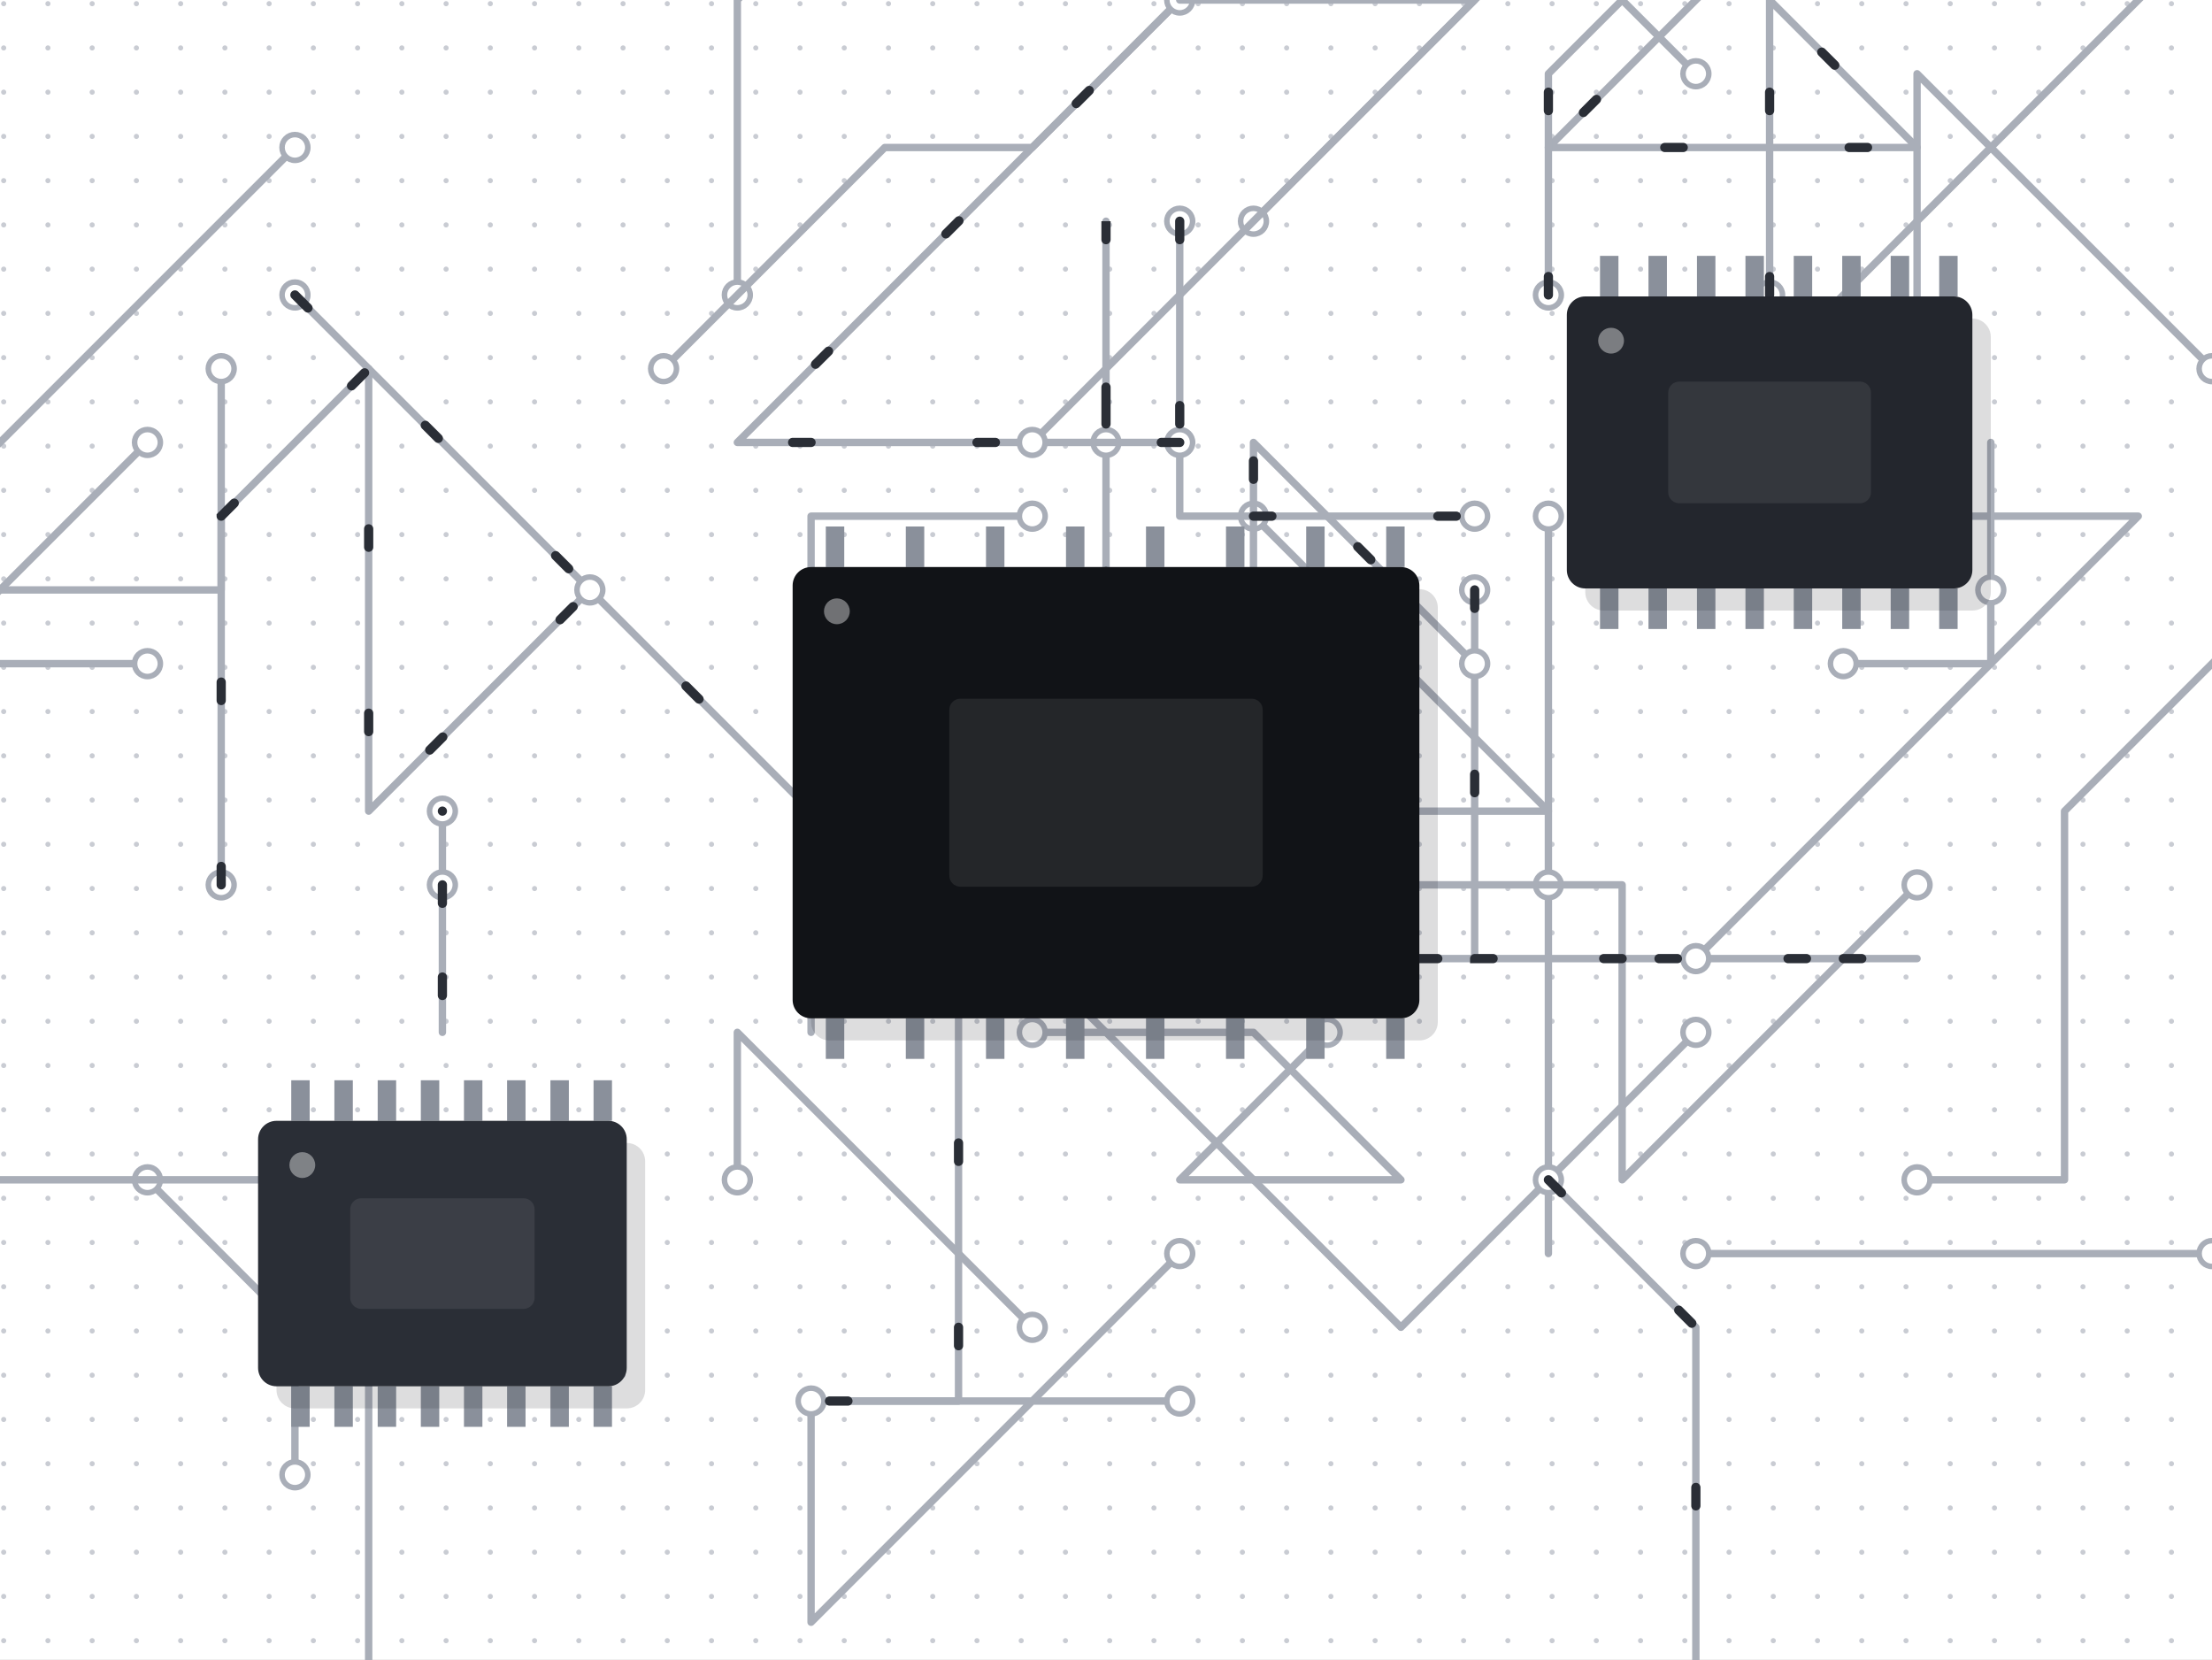
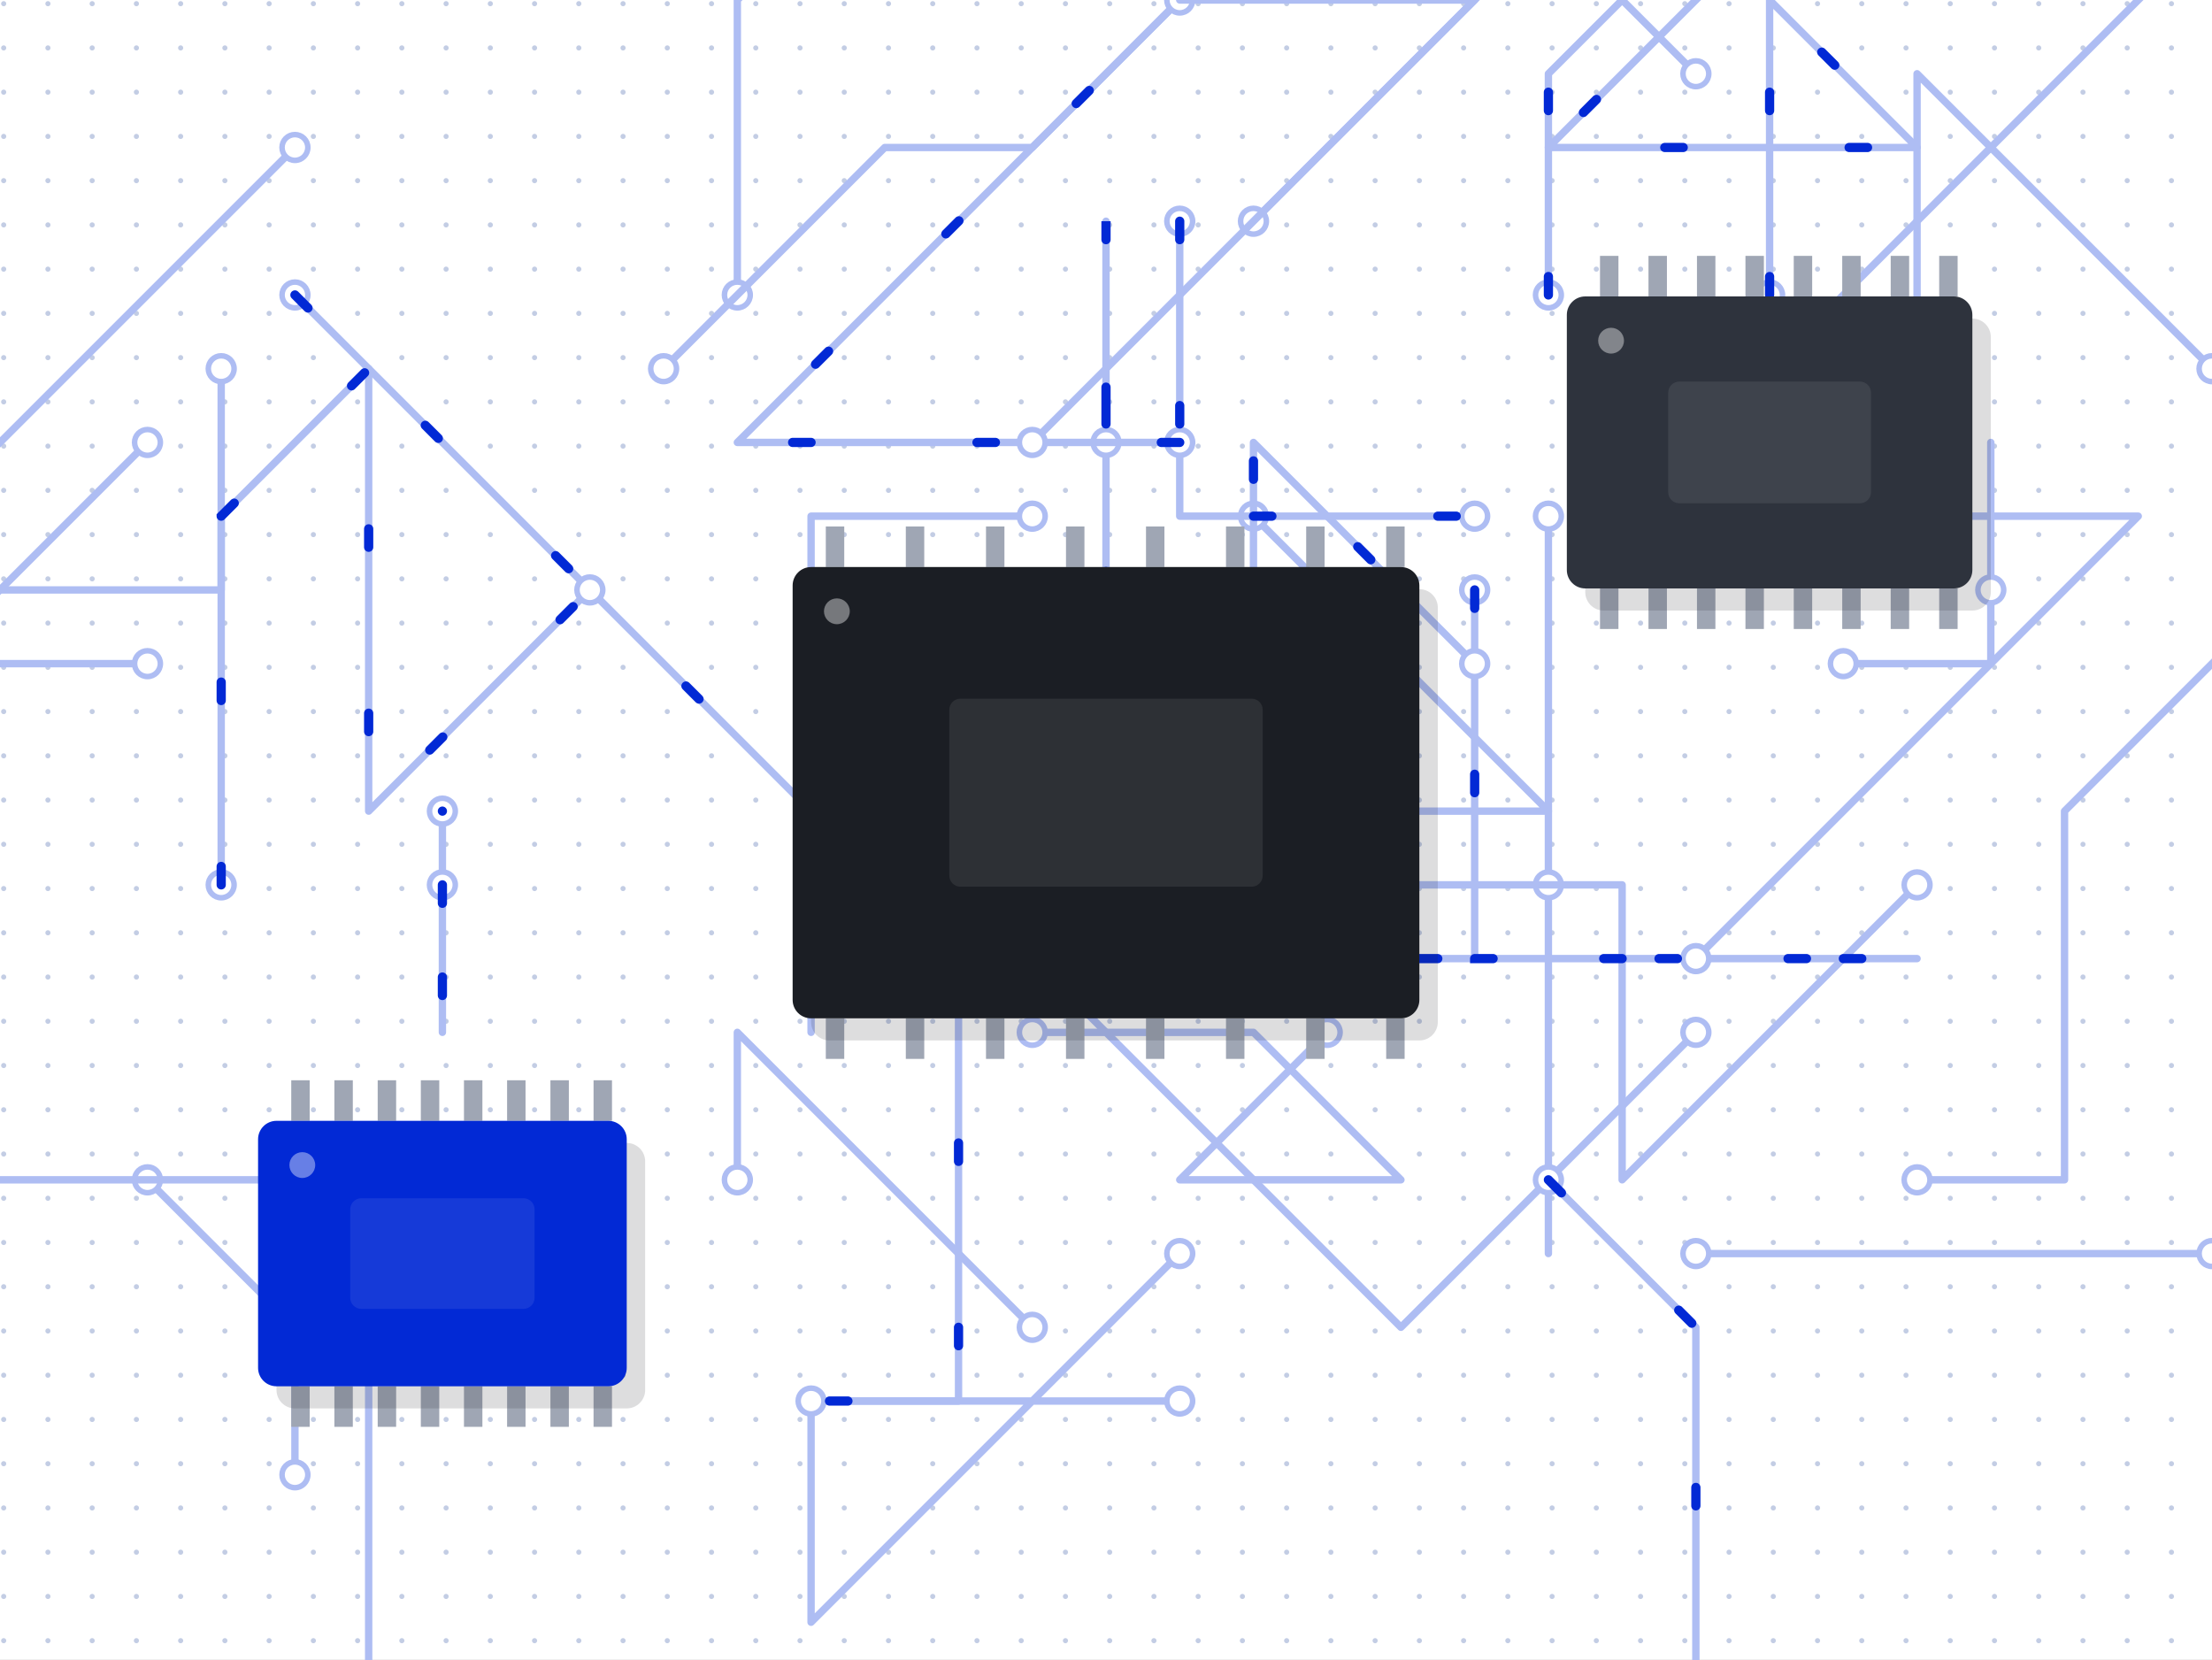
<svg xmlns="http://www.w3.org/2000/svg" viewBox="0 0 1200 900" width="1200" height="900" role="img" aria-label="Circuit board representing custom OEM and ODM manufacturing">
  <defs>
    <pattern id="dots" width="24" height="24" patternUnits="userSpaceOnUse">
-       <circle cx="2" cy="2" r="1.4" fill="#C9CCD3" />
+       <circle cx="2" cy="2" r="1.4" fill="#C3CDE4" />
    </pattern>
  </defs>
-   <rect width="1200" height="900" fill="#EEEFF2" />
+   <rect width="1200" height="900" fill="#ECF0F8" />
  <rect x="0" y="0" width="1200" height="900" rx="0" fill="#FFFFFF" />
  <rect width="1200" height="900" fill="url(#dots)" />
-   <g fill="none" stroke="#A9AEB8" stroke-width="4" stroke-linecap="round" stroke-linejoin="round">
+   <g fill="none" stroke="#AEBDF3" stroke-width="4" stroke-linecap="round" stroke-linejoin="round">
    <path d="M800 320 L800 520 L1040 520 L800 520 L640 520" />
-     <circle cx="800" cy="320" r="7" fill="#fff" stroke="#A9AEB8" stroke-width="3" />
-     <circle cx="640" cy="520" r="7" fill="#fff" stroke="#A9AEB8" stroke-width="3" />
+     <circle cx="800" cy="320" r="7" fill="#fff" stroke="#AEBDF3" stroke-width="3" />
+     <circle cx="640" cy="520" r="7" fill="#fff" stroke="#AEBDF3" stroke-width="3" />
    <path d="M1080 320 L1080 240 L1080 360 L1000 360" />
-     <circle cx="1080" cy="320" r="7" fill="#fff" stroke="#A9AEB8" stroke-width="3" />
-     <circle cx="1000" cy="360" r="7" fill="#fff" stroke="#A9AEB8" stroke-width="3" />
+     <circle cx="1080" cy="320" r="7" fill="#fff" stroke="#AEBDF3" stroke-width="3" />
+     <circle cx="1000" cy="360" r="7" fill="#fff" stroke="#AEBDF3" stroke-width="3" />
    <path d="M640 760 L440 760 L440 880 L640 680" />
-     <circle cx="640" cy="760" r="7" fill="#fff" stroke="#A9AEB8" stroke-width="3" />
-     <circle cx="640" cy="680" r="7" fill="#fff" stroke="#A9AEB8" stroke-width="3" />
+     <circle cx="640" cy="760" r="7" fill="#fff" stroke="#AEBDF3" stroke-width="3" />
+     <circle cx="640" cy="680" r="7" fill="#fff" stroke="#AEBDF3" stroke-width="3" />
    <path d="M600 320 L600 120 L600 240" />
-     <circle cx="600" cy="320" r="7" fill="#fff" stroke="#A9AEB8" stroke-width="3" />
-     <circle cx="600" cy="240" r="7" fill="#fff" stroke="#A9AEB8" stroke-width="3" />
+     <circle cx="600" cy="320" r="7" fill="#fff" stroke="#AEBDF3" stroke-width="3" />
+     <circle cx="600" cy="240" r="7" fill="#fff" stroke="#AEBDF3" stroke-width="3" />
    <path d="M840 480 L840 680 L840 560 L840 480 L840 280" />
-     <circle cx="840" cy="480" r="7" fill="#fff" stroke="#A9AEB8" stroke-width="3" />
-     <circle cx="840" cy="280" r="7" fill="#fff" stroke="#A9AEB8" stroke-width="3" />
+     <circle cx="840" cy="480" r="7" fill="#fff" stroke="#AEBDF3" stroke-width="3" />
+     <circle cx="840" cy="280" r="7" fill="#fff" stroke="#AEBDF3" stroke-width="3" />
    <path d="M80 640 L160 720 L160 800" />
-     <circle cx="80" cy="640" r="7" fill="#fff" stroke="#A9AEB8" stroke-width="3" />
-     <circle cx="160" cy="800" r="7" fill="#fff" stroke="#A9AEB8" stroke-width="3" />
+     <circle cx="80" cy="640" r="7" fill="#fff" stroke="#AEBDF3" stroke-width="3" />
+     <circle cx="160" cy="800" r="7" fill="#fff" stroke="#AEBDF3" stroke-width="3" />
    <path d="M520 520 L520 760 L440 760" />
-     <circle cx="520" cy="520" r="7" fill="#fff" stroke="#A9AEB8" stroke-width="3" />
-     <circle cx="440" cy="760" r="7" fill="#fff" stroke="#A9AEB8" stroke-width="3" />
+     <circle cx="520" cy="520" r="7" fill="#fff" stroke="#AEBDF3" stroke-width="3" />
+     <circle cx="440" cy="760" r="7" fill="#fff" stroke="#AEBDF3" stroke-width="3" />
    <path d="M400 160 L400 0 L640 -240" />
-     <circle cx="400" cy="160" r="7" fill="#fff" stroke="#A9AEB8" stroke-width="3" />
-     <circle cx="640" cy="-240" r="7" fill="#fff" stroke="#A9AEB8" stroke-width="3" />
+     <circle cx="400" cy="160" r="7" fill="#fff" stroke="#AEBDF3" stroke-width="3" />
+     <circle cx="640" cy="-240" r="7" fill="#fff" stroke="#AEBDF3" stroke-width="3" />
    <path d="M680 280 L840 440 L600 440 L680 360" />
-     <circle cx="680" cy="280" r="7" fill="#fff" stroke="#A9AEB8" stroke-width="3" />
-     <circle cx="680" cy="360" r="7" fill="#fff" stroke="#A9AEB8" stroke-width="3" />
+     <circle cx="680" cy="280" r="7" fill="#fff" stroke="#AEBDF3" stroke-width="3" />
+     <circle cx="680" cy="360" r="7" fill="#fff" stroke="#AEBDF3" stroke-width="3" />
    <path d="M160 160 L320 320 L520 520" />
-     <circle cx="160" cy="160" r="7" fill="#fff" stroke="#A9AEB8" stroke-width="3" />
-     <circle cx="520" cy="520" r="7" fill="#fff" stroke="#A9AEB8" stroke-width="3" />
+     <circle cx="160" cy="160" r="7" fill="#fff" stroke="#AEBDF3" stroke-width="3" />
+     <circle cx="520" cy="520" r="7" fill="#fff" stroke="#AEBDF3" stroke-width="3" />
    <path d="M200 640 L80 640 L-160 640 L-160 520 L-40 520" />
-     <circle cx="200" cy="640" r="7" fill="#fff" stroke="#A9AEB8" stroke-width="3" />
-     <circle cx="-40" cy="520" r="7" fill="#fff" stroke="#A9AEB8" stroke-width="3" />
+     <circle cx="200" cy="640" r="7" fill="#fff" stroke="#AEBDF3" stroke-width="3" />
+     <circle cx="-40" cy="520" r="7" fill="#fff" stroke="#AEBDF3" stroke-width="3" />
    <path d="M440 480 L520 480 L760 720 L920 560" />
-     <circle cx="440" cy="480" r="7" fill="#fff" stroke="#A9AEB8" stroke-width="3" />
-     <circle cx="920" cy="560" r="7" fill="#fff" stroke="#A9AEB8" stroke-width="3" />
+     <circle cx="440" cy="480" r="7" fill="#fff" stroke="#AEBDF3" stroke-width="3" />
+     <circle cx="920" cy="560" r="7" fill="#fff" stroke="#AEBDF3" stroke-width="3" />
    <path d="M640 120 L640 280 L800 280" />
-     <circle cx="640" cy="120" r="7" fill="#fff" stroke="#A9AEB8" stroke-width="3" />
-     <circle cx="800" cy="280" r="7" fill="#fff" stroke="#A9AEB8" stroke-width="3" />
+     <circle cx="640" cy="120" r="7" fill="#fff" stroke="#AEBDF3" stroke-width="3" />
+     <circle cx="800" cy="280" r="7" fill="#fff" stroke="#AEBDF3" stroke-width="3" />
    <path d="M400 640 L400 560 L560 720" />
-     <circle cx="400" cy="640" r="7" fill="#fff" stroke="#A9AEB8" stroke-width="3" />
-     <circle cx="560" cy="720" r="7" fill="#fff" stroke="#A9AEB8" stroke-width="3" />
+     <circle cx="400" cy="640" r="7" fill="#fff" stroke="#AEBDF3" stroke-width="3" />
+     <circle cx="560" cy="720" r="7" fill="#fff" stroke="#AEBDF3" stroke-width="3" />
    <path d="M360 200 L480 80 L560 80 L760 -120" />
-     <circle cx="360" cy="200" r="7" fill="#fff" stroke="#A9AEB8" stroke-width="3" />
-     <circle cx="760" cy="-120" r="7" fill="#fff" stroke="#A9AEB8" stroke-width="3" />
+     <circle cx="360" cy="200" r="7" fill="#fff" stroke="#AEBDF3" stroke-width="3" />
+     <circle cx="760" cy="-120" r="7" fill="#fff" stroke="#AEBDF3" stroke-width="3" />
    <path d="M840 640 L920 720 L920 840 L920 1040 L1040 920" />
-     <circle cx="840" cy="640" r="7" fill="#fff" stroke="#A9AEB8" stroke-width="3" />
-     <circle cx="1040" cy="920" r="7" fill="#fff" stroke="#A9AEB8" stroke-width="3" />
+     <circle cx="840" cy="640" r="7" fill="#fff" stroke="#AEBDF3" stroke-width="3" />
+     <circle cx="1040" cy="920" r="7" fill="#fff" stroke="#AEBDF3" stroke-width="3" />
    <path d="M760 480 L880 480 L880 640 L1040 480" />
-     <circle cx="760" cy="480" r="7" fill="#fff" stroke="#A9AEB8" stroke-width="3" />
-     <circle cx="1040" cy="480" r="7" fill="#fff" stroke="#A9AEB8" stroke-width="3" />
+     <circle cx="760" cy="480" r="7" fill="#fff" stroke="#AEBDF3" stroke-width="3" />
+     <circle cx="1040" cy="480" r="7" fill="#fff" stroke="#AEBDF3" stroke-width="3" />
    <path d="M560 560 L680 560 L760 640 L640 640 L720 560" />
-     <circle cx="560" cy="560" r="7" fill="#fff" stroke="#A9AEB8" stroke-width="3" />
-     <circle cx="720" cy="560" r="7" fill="#fff" stroke="#A9AEB8" stroke-width="3" />
+     <circle cx="560" cy="560" r="7" fill="#fff" stroke="#AEBDF3" stroke-width="3" />
+     <circle cx="720" cy="560" r="7" fill="#fff" stroke="#AEBDF3" stroke-width="3" />
    <path d="M240 480 L240 560 L240 440" />
-     <circle cx="240" cy="480" r="7" fill="#fff" stroke="#A9AEB8" stroke-width="3" />
-     <circle cx="240" cy="440" r="7" fill="#fff" stroke="#A9AEB8" stroke-width="3" />
+     <circle cx="240" cy="480" r="7" fill="#fff" stroke="#AEBDF3" stroke-width="3" />
+     <circle cx="240" cy="440" r="7" fill="#fff" stroke="#AEBDF3" stroke-width="3" />
    <path d="M920 520 L1160 280 L1040 280 L1040 40 L1200 200" />
-     <circle cx="920" cy="520" r="7" fill="#fff" stroke="#A9AEB8" stroke-width="3" />
-     <circle cx="1200" cy="200" r="7" fill="#fff" stroke="#A9AEB8" stroke-width="3" />
+     <circle cx="920" cy="520" r="7" fill="#fff" stroke="#AEBDF3" stroke-width="3" />
+     <circle cx="1200" cy="200" r="7" fill="#fff" stroke="#AEBDF3" stroke-width="3" />
    <path d="M440 440 L440 560 L440 440 L440 280 L560 280" />
-     <circle cx="440" cy="440" r="7" fill="#fff" stroke="#A9AEB8" stroke-width="3" />
-     <circle cx="560" cy="280" r="7" fill="#fff" stroke="#A9AEB8" stroke-width="3" />
+     <circle cx="440" cy="440" r="7" fill="#fff" stroke="#AEBDF3" stroke-width="3" />
+     <circle cx="560" cy="280" r="7" fill="#fff" stroke="#AEBDF3" stroke-width="3" />
    <path d="M120 480 L120 280 L200 200 L200 440 L320 320" />
-     <circle cx="120" cy="480" r="7" fill="#fff" stroke="#A9AEB8" stroke-width="3" />
-     <circle cx="320" cy="320" r="7" fill="#fff" stroke="#A9AEB8" stroke-width="3" />
+     <circle cx="120" cy="480" r="7" fill="#fff" stroke="#AEBDF3" stroke-width="3" />
+     <circle cx="320" cy="320" r="7" fill="#fff" stroke="#AEBDF3" stroke-width="3" />
    <path d="M1040 640 L1120 640 L1120 440 L1280 280 L1400 400" />
-     <circle cx="1040" cy="640" r="7" fill="#fff" stroke="#A9AEB8" stroke-width="3" />
-     <circle cx="1400" cy="400" r="7" fill="#fff" stroke="#A9AEB8" stroke-width="3" />
+     <circle cx="1040" cy="640" r="7" fill="#fff" stroke="#AEBDF3" stroke-width="3" />
+     <circle cx="1400" cy="400" r="7" fill="#fff" stroke="#AEBDF3" stroke-width="3" />
    <path d="M680 120 L840 -40 L920 40" />
-     <circle cx="680" cy="120" r="7" fill="#fff" stroke="#A9AEB8" stroke-width="3" />
-     <circle cx="920" cy="40" r="7" fill="#fff" stroke="#A9AEB8" stroke-width="3" />
+     <circle cx="680" cy="120" r="7" fill="#fff" stroke="#AEBDF3" stroke-width="3" />
+     <circle cx="920" cy="40" r="7" fill="#fff" stroke="#AEBDF3" stroke-width="3" />
    <path d="M960 160 L960 0 L1040 80 L840 80 L1040 -120" />
-     <circle cx="960" cy="160" r="7" fill="#fff" stroke="#A9AEB8" stroke-width="3" />
-     <circle cx="1040" cy="-120" r="7" fill="#fff" stroke="#A9AEB8" stroke-width="3" />
+     <circle cx="960" cy="160" r="7" fill="#fff" stroke="#AEBDF3" stroke-width="3" />
+     <circle cx="1040" cy="-120" r="7" fill="#fff" stroke="#AEBDF3" stroke-width="3" />
    <path d="M80 360 L-160 360 L-40 360 L80 240" />
-     <circle cx="80" cy="360" r="7" fill="#fff" stroke="#A9AEB8" stroke-width="3" />
-     <circle cx="80" cy="240" r="7" fill="#fff" stroke="#A9AEB8" stroke-width="3" />
+     <circle cx="80" cy="360" r="7" fill="#fff" stroke="#AEBDF3" stroke-width="3" />
+     <circle cx="80" cy="240" r="7" fill="#fff" stroke="#AEBDF3" stroke-width="3" />
    <path d="M880 280 L1120 40 L1240 -80" />
-     <circle cx="880" cy="280" r="7" fill="#fff" stroke="#A9AEB8" stroke-width="3" />
-     <circle cx="1240" cy="-80" r="7" fill="#fff" stroke="#A9AEB8" stroke-width="3" />
+     <circle cx="880" cy="280" r="7" fill="#fff" stroke="#AEBDF3" stroke-width="3" />
+     <circle cx="1240" cy="-80" r="7" fill="#fff" stroke="#AEBDF3" stroke-width="3" />
    <path d="M640 240 L400 240 L640 0" />
-     <circle cx="640" cy="240" r="7" fill="#fff" stroke="#A9AEB8" stroke-width="3" />
-     <circle cx="640" cy="0" r="7" fill="#fff" stroke="#A9AEB8" stroke-width="3" />
+     <circle cx="640" cy="240" r="7" fill="#fff" stroke="#AEBDF3" stroke-width="3" />
+     <circle cx="640" cy="0" r="7" fill="#fff" stroke="#AEBDF3" stroke-width="3" />
    <path d="M200 720 L200 960 L-40 960" />
-     <circle cx="200" cy="720" r="7" fill="#fff" stroke="#A9AEB8" stroke-width="3" />
-     <circle cx="-40" cy="960" r="7" fill="#fff" stroke="#A9AEB8" stroke-width="3" />
+     <circle cx="200" cy="720" r="7" fill="#fff" stroke="#AEBDF3" stroke-width="3" />
+     <circle cx="-40" cy="960" r="7" fill="#fff" stroke="#AEBDF3" stroke-width="3" />
    <path d="M920 680 L1000 680 L1200 680" />
-     <circle cx="920" cy="680" r="7" fill="#fff" stroke="#A9AEB8" stroke-width="3" />
-     <circle cx="1200" cy="680" r="7" fill="#fff" stroke="#A9AEB8" stroke-width="3" />
+     <circle cx="920" cy="680" r="7" fill="#fff" stroke="#AEBDF3" stroke-width="3" />
+     <circle cx="1200" cy="680" r="7" fill="#fff" stroke="#AEBDF3" stroke-width="3" />
    <path d="M840 160 L840 40 L920 -40 L1080 -40" />
-     <circle cx="840" cy="160" r="7" fill="#fff" stroke="#A9AEB8" stroke-width="3" />
-     <circle cx="1080" cy="-40" r="7" fill="#fff" stroke="#A9AEB8" stroke-width="3" />
+     <circle cx="840" cy="160" r="7" fill="#fff" stroke="#AEBDF3" stroke-width="3" />
+     <circle cx="1080" cy="-40" r="7" fill="#fff" stroke="#AEBDF3" stroke-width="3" />
    <path d="M120 200 L120 320 L-80 320 L160 80" />
-     <circle cx="120" cy="200" r="7" fill="#fff" stroke="#A9AEB8" stroke-width="3" />
-     <circle cx="160" cy="80" r="7" fill="#fff" stroke="#A9AEB8" stroke-width="3" />
+     <circle cx="120" cy="200" r="7" fill="#fff" stroke="#AEBDF3" stroke-width="3" />
+     <circle cx="160" cy="80" r="7" fill="#fff" stroke="#AEBDF3" stroke-width="3" />
    <path d="M560 240 L720 80 L800 0 L640 0 L640 -120" />
-     <circle cx="560" cy="240" r="7" fill="#fff" stroke="#A9AEB8" stroke-width="3" />
-     <circle cx="640" cy="-120" r="7" fill="#fff" stroke="#A9AEB8" stroke-width="3" />
+     <circle cx="560" cy="240" r="7" fill="#fff" stroke="#AEBDF3" stroke-width="3" />
+     <circle cx="640" cy="-120" r="7" fill="#fff" stroke="#AEBDF3" stroke-width="3" />
    <path d="M680 360 L680 240 L800 360" />
-     <circle cx="680" cy="360" r="7" fill="#fff" stroke="#A9AEB8" stroke-width="3" />
-     <circle cx="800" cy="360" r="7" fill="#fff" stroke="#A9AEB8" stroke-width="3" />
+     <circle cx="680" cy="360" r="7" fill="#fff" stroke="#AEBDF3" stroke-width="3" />
+     <circle cx="800" cy="360" r="7" fill="#fff" stroke="#AEBDF3" stroke-width="3" />
  </g>
-   <g fill="none" stroke="#2A2E36" stroke-width="5" stroke-linecap="round">
+   <g fill="none" stroke="#0229D5" stroke-width="5" stroke-linecap="round">
    <path d="M800 320 L800 520 L1040 520 L800 520 L640 520" pathLength="100" stroke-dasharray="10 90">
      <animate attributeName="stroke-dashoffset" from="100" to="0" dur="3.471s" repeatCount="indefinite" />
    </path>
    <path d="M600 320 L600 120 L600 240" pathLength="100" stroke-dasharray="10 90">
      <animate attributeName="stroke-dashoffset" from="100" to="0" dur="2.722s" repeatCount="indefinite" />
    </path>
    <path d="M520 520 L520 760 L440 760" pathLength="100" stroke-dasharray="10 90">
      <animate attributeName="stroke-dashoffset" from="100" to="0" dur="3.364s" repeatCount="indefinite" />
    </path>
    <path d="M160 160 L320 320 L520 520" pathLength="100" stroke-dasharray="10 90">
      <animate attributeName="stroke-dashoffset" from="100" to="0" dur="4.177s" repeatCount="indefinite" />
    </path>
    <path d="M640 120 L640 280 L800 280" pathLength="100" stroke-dasharray="10 90">
      <animate attributeName="stroke-dashoffset" from="100" to="0" dur="4.375s" repeatCount="indefinite" />
    </path>
    <path d="M840 640 L920 720 L920 840 L920 1040 L1040 920" pathLength="100" stroke-dasharray="10 90">
      <animate attributeName="stroke-dashoffset" from="100" to="0" dur="3.605s" repeatCount="indefinite" />
    </path>
    <path d="M240 480 L240 560 L240 440" pathLength="100" stroke-dasharray="10 90">
      <animate attributeName="stroke-dashoffset" from="100" to="0" dur="3.853s" repeatCount="indefinite" />
    </path>
    <path d="M120 480 L120 280 L200 200 L200 440 L320 320" pathLength="100" stroke-dasharray="10 90">
      <animate attributeName="stroke-dashoffset" from="100" to="0" dur="4.402s" repeatCount="indefinite" />
    </path>
    <path d="M960 160 L960 0 L1040 80 L840 80 L1040 -120" pathLength="100" stroke-dasharray="10 90">
      <animate attributeName="stroke-dashoffset" from="100" to="0" dur="2.717s" repeatCount="indefinite" />
    </path>
    <path d="M640 240 L400 240 L640 0" pathLength="100" stroke-dasharray="10 90">
      <animate attributeName="stroke-dashoffset" from="100" to="0" dur="4.261s" repeatCount="indefinite" />
    </path>
    <path d="M840 160 L840 40 L920 -40 L1080 -40" pathLength="100" stroke-dasharray="10 90">
      <animate attributeName="stroke-dashoffset" from="100" to="0" dur="3.869s" repeatCount="indefinite" />
    </path>
    <path d="M680 360 L680 240 L800 360" pathLength="100" stroke-dasharray="10 90">
      <animate attributeName="stroke-dashoffset" from="100" to="0" dur="3.491s" repeatCount="indefinite" />
    </path>
  </g>
-   <rect x="448" y="285.6" width="10" height="22" rx="0" fill="#8A909B" />
-   <rect x="448" y="552.4" width="10" height="22" rx="0" fill="#8A909B" />
-   <rect x="491.4" y="285.6" width="10" height="22" rx="0" fill="#8A909B" />
-   <rect x="491.4" y="552.4" width="10" height="22" rx="0" fill="#8A909B" />
-   <rect x="534.9" y="285.6" width="10" height="22" rx="0" fill="#8A909B" />
-   <rect x="534.9" y="552.4" width="10" height="22" rx="0" fill="#8A909B" />
-   <rect x="578.3" y="285.6" width="10" height="22" rx="0" fill="#8A909B" />
-   <rect x="578.3" y="552.4" width="10" height="22" rx="0" fill="#8A909B" />
-   <rect x="621.7" y="285.6" width="10" height="22" rx="0" fill="#8A909B" />
-   <rect x="621.7" y="552.4" width="10" height="22" rx="0" fill="#8A909B" />
-   <rect x="665.1" y="285.6" width="10" height="22" rx="0" fill="#8A909B" />
-   <rect x="665.1" y="552.4" width="10" height="22" rx="0" fill="#8A909B" />
-   <rect x="708.6" y="285.6" width="10" height="22" rx="0" fill="#8A909B" />
-   <rect x="708.6" y="552.4" width="10" height="22" rx="0" fill="#8A909B" />
-   <rect x="752" y="285.6" width="10" height="22" rx="0" fill="#8A909B" />
-   <rect x="752" y="552.4" width="10" height="22" rx="0" fill="#8A909B" />
+   <rect x="448" y="285.6" width="10" height="22" rx="0" fill="#9FA6B4" />
+   <rect x="448" y="552.4" width="10" height="22" rx="0" fill="#9FA6B4" />
+   <rect x="491.4" y="285.6" width="10" height="22" rx="0" fill="#9FA6B4" />
+   <rect x="491.4" y="552.4" width="10" height="22" rx="0" fill="#9FA6B4" />
+   <rect x="534.9" y="285.6" width="10" height="22" rx="0" fill="#9FA6B4" />
+   <rect x="534.9" y="552.4" width="10" height="22" rx="0" fill="#9FA6B4" />
+   <rect x="578.3" y="285.6" width="10" height="22" rx="0" fill="#9FA6B4" />
+   <rect x="578.3" y="552.4" width="10" height="22" rx="0" fill="#9FA6B4" />
+   <rect x="621.7" y="285.6" width="10" height="22" rx="0" fill="#9FA6B4" />
+   <rect x="621.7" y="552.4" width="10" height="22" rx="0" fill="#9FA6B4" />
+   <rect x="665.1" y="285.6" width="10" height="22" rx="0" fill="#9FA6B4" />
+   <rect x="665.1" y="552.4" width="10" height="22" rx="0" fill="#9FA6B4" />
+   <rect x="708.6" y="285.6" width="10" height="22" rx="0" fill="#9FA6B4" />
+   <rect x="708.6" y="552.4" width="10" height="22" rx="0" fill="#9FA6B4" />
+   <rect x="752" y="285.6" width="10" height="22" rx="0" fill="#9FA6B4" />
+   <rect x="752" y="552.4" width="10" height="22" rx="0" fill="#9FA6B4" />
  <rect x="440" y="319.6" width="340" height="244.8" rx="10" fill="rgba(27,30,36,.15)" />
-   <rect x="430" y="307.6" width="340" height="244.8" rx="10" fill="#111317" />
+   <rect x="430" y="307.6" width="340" height="244.8" rx="10" fill="#1B1E24" />
  <rect x="515" y="379" width="170" height="102" rx="6" fill="rgba(255,255,255,.08)" />
  <circle cx="454" cy="331.6" r="7" fill="rgba(255,255,255,.4)" />
-   <rect x="158" y="586" width="10" height="22" rx="0" fill="#8A909B" />
-   <rect x="158" y="752" width="10" height="22" rx="0" fill="#8A909B" />
-   <rect x="181.4" y="586" width="10" height="22" rx="0" fill="#8A909B" />
-   <rect x="181.4" y="752" width="10" height="22" rx="0" fill="#8A909B" />
-   <rect x="204.9" y="586" width="10" height="22" rx="0" fill="#8A909B" />
-   <rect x="204.9" y="752" width="10" height="22" rx="0" fill="#8A909B" />
-   <rect x="228.3" y="586" width="10" height="22" rx="0" fill="#8A909B" />
-   <rect x="228.3" y="752" width="10" height="22" rx="0" fill="#8A909B" />
-   <rect x="251.7" y="586" width="10" height="22" rx="0" fill="#8A909B" />
-   <rect x="251.7" y="752" width="10" height="22" rx="0" fill="#8A909B" />
-   <rect x="275.1" y="586" width="10" height="22" rx="0" fill="#8A909B" />
-   <rect x="275.1" y="752" width="10" height="22" rx="0" fill="#8A909B" />
-   <rect x="298.6" y="586" width="10" height="22" rx="0" fill="#8A909B" />
-   <rect x="298.6" y="752" width="10" height="22" rx="0" fill="#8A909B" />
-   <rect x="322" y="586" width="10" height="22" rx="0" fill="#8A909B" />
-   <rect x="322" y="752" width="10" height="22" rx="0" fill="#8A909B" />
+   <rect x="158" y="586" width="10" height="22" rx="0" fill="#9FA6B4" />
+   <rect x="158" y="752" width="10" height="22" rx="0" fill="#9FA6B4" />
+   <rect x="181.4" y="586" width="10" height="22" rx="0" fill="#9FA6B4" />
+   <rect x="181.4" y="752" width="10" height="22" rx="0" fill="#9FA6B4" />
+   <rect x="204.9" y="586" width="10" height="22" rx="0" fill="#9FA6B4" />
+   <rect x="204.9" y="752" width="10" height="22" rx="0" fill="#9FA6B4" />
+   <rect x="228.3" y="586" width="10" height="22" rx="0" fill="#9FA6B4" />
+   <rect x="228.3" y="752" width="10" height="22" rx="0" fill="#9FA6B4" />
+   <rect x="251.7" y="586" width="10" height="22" rx="0" fill="#9FA6B4" />
+   <rect x="251.7" y="752" width="10" height="22" rx="0" fill="#9FA6B4" />
+   <rect x="275.1" y="586" width="10" height="22" rx="0" fill="#9FA6B4" />
+   <rect x="275.1" y="752" width="10" height="22" rx="0" fill="#9FA6B4" />
+   <rect x="298.6" y="586" width="10" height="22" rx="0" fill="#9FA6B4" />
+   <rect x="298.6" y="752" width="10" height="22" rx="0" fill="#9FA6B4" />
+   <rect x="322" y="586" width="10" height="22" rx="0" fill="#9FA6B4" />
+   <rect x="322" y="752" width="10" height="22" rx="0" fill="#9FA6B4" />
  <rect x="150" y="620" width="200" height="144" rx="10" fill="rgba(27,30,36,.15)" />
-   <rect x="140" y="608" width="200" height="144" rx="10" fill="#2A2E36" />
+   <rect x="140" y="608" width="200" height="144" rx="10" fill="#0229D5" />
  <rect x="190" y="650" width="100" height="60" rx="6" fill="rgba(255,255,255,.08)" />
  <circle cx="164" cy="632" r="7" fill="rgba(255,255,255,.4)" />
-   <rect x="868" y="138.8" width="10" height="22" rx="0" fill="#8A909B" />
-   <rect x="868" y="319.2" width="10" height="22" rx="0" fill="#8A909B" />
-   <rect x="894.3" y="138.8" width="10" height="22" rx="0" fill="#8A909B" />
-   <rect x="894.3" y="319.2" width="10" height="22" rx="0" fill="#8A909B" />
-   <rect x="920.6" y="138.8" width="10" height="22" rx="0" fill="#8A909B" />
-   <rect x="920.6" y="319.2" width="10" height="22" rx="0" fill="#8A909B" />
-   <rect x="946.9" y="138.8" width="10" height="22" rx="0" fill="#8A909B" />
-   <rect x="946.9" y="319.2" width="10" height="22" rx="0" fill="#8A909B" />
-   <rect x="973.1" y="138.8" width="10" height="22" rx="0" fill="#8A909B" />
-   <rect x="973.1" y="319.2" width="10" height="22" rx="0" fill="#8A909B" />
-   <rect x="999.4" y="138.8" width="10" height="22" rx="0" fill="#8A909B" />
-   <rect x="999.4" y="319.2" width="10" height="22" rx="0" fill="#8A909B" />
-   <rect x="1025.7" y="138.8" width="10" height="22" rx="0" fill="#8A909B" />
-   <rect x="1025.7" y="319.2" width="10" height="22" rx="0" fill="#8A909B" />
-   <rect x="1052" y="138.8" width="10" height="22" rx="0" fill="#8A909B" />
-   <rect x="1052" y="319.2" width="10" height="22" rx="0" fill="#8A909B" />
+   <rect x="868" y="138.8" width="10" height="22" rx="0" fill="#9FA6B4" />
+   <rect x="868" y="319.2" width="10" height="22" rx="0" fill="#9FA6B4" />
+   <rect x="894.3" y="138.8" width="10" height="22" rx="0" fill="#9FA6B4" />
+   <rect x="894.3" y="319.2" width="10" height="22" rx="0" fill="#9FA6B4" />
+   <rect x="920.6" y="138.8" width="10" height="22" rx="0" fill="#9FA6B4" />
+   <rect x="920.6" y="319.2" width="10" height="22" rx="0" fill="#9FA6B4" />
+   <rect x="946.9" y="138.8" width="10" height="22" rx="0" fill="#9FA6B4" />
+   <rect x="946.9" y="319.2" width="10" height="22" rx="0" fill="#9FA6B4" />
+   <rect x="973.1" y="138.8" width="10" height="22" rx="0" fill="#9FA6B4" />
+   <rect x="973.1" y="319.2" width="10" height="22" rx="0" fill="#9FA6B4" />
+   <rect x="999.4" y="138.8" width="10" height="22" rx="0" fill="#9FA6B4" />
+   <rect x="999.4" y="319.2" width="10" height="22" rx="0" fill="#9FA6B4" />
+   <rect x="1025.7" y="138.8" width="10" height="22" rx="0" fill="#9FA6B4" />
+   <rect x="1025.7" y="319.2" width="10" height="22" rx="0" fill="#9FA6B4" />
+   <rect x="1052" y="138.8" width="10" height="22" rx="0" fill="#9FA6B4" />
+   <rect x="1052" y="319.2" width="10" height="22" rx="0" fill="#9FA6B4" />
  <rect x="860" y="172.8" width="220" height="158.4" rx="10" fill="rgba(27,30,36,.15)" />
-   <rect x="850" y="160.8" width="220" height="158.4" rx="10" fill="#23262D" />
+   <rect x="850" y="160.8" width="220" height="158.4" rx="10" fill="#2E333D" />
  <rect x="905" y="207" width="110" height="66" rx="6" fill="rgba(255,255,255,.08)" />
  <circle cx="874" cy="184.8" r="7" fill="rgba(255,255,255,.4)" />
</svg>
